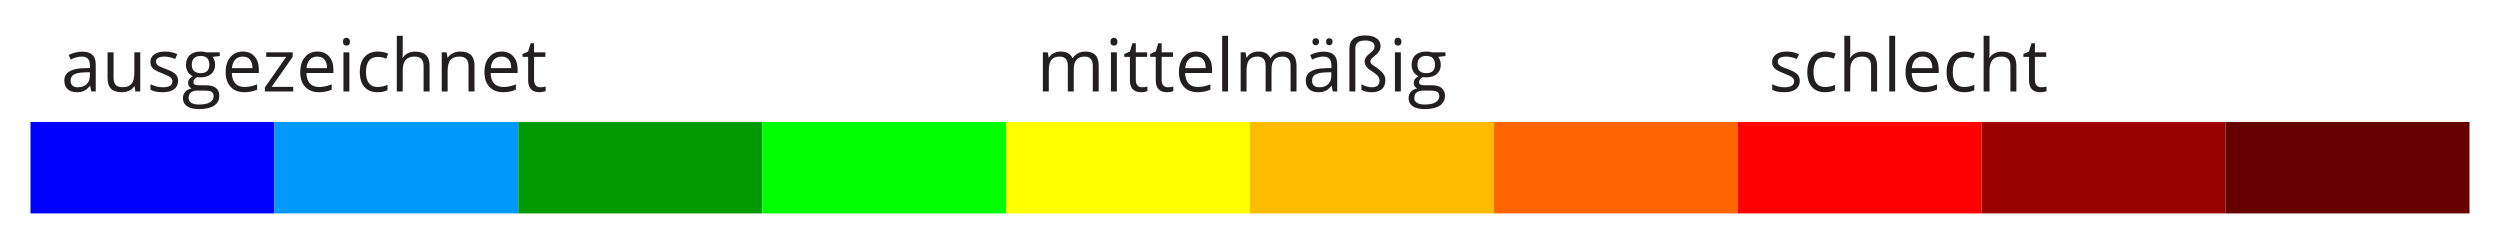
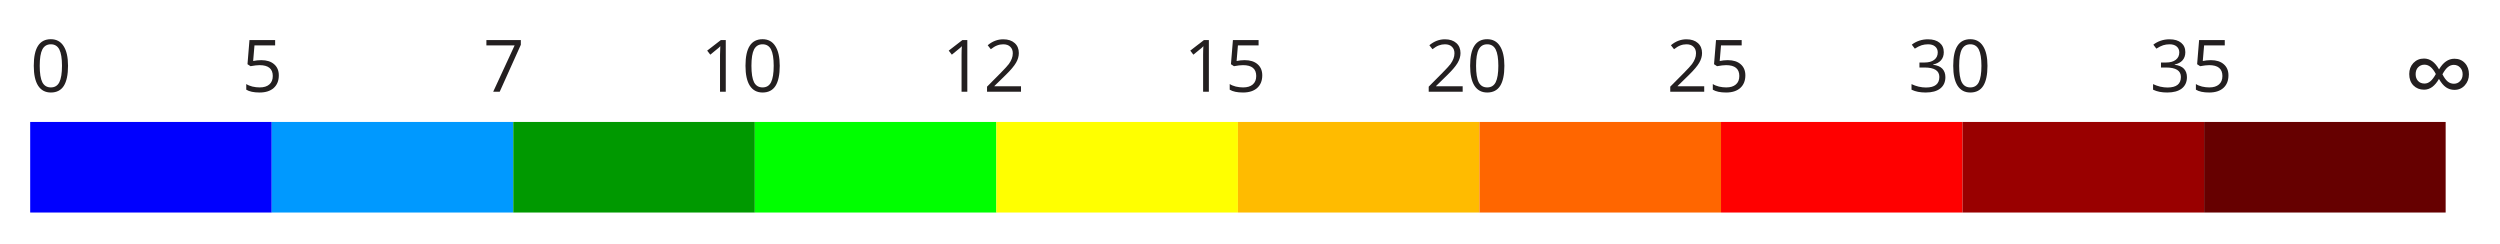
- <svg xmlns="http://www.w3.org/2000/svg" version="1.1" id="Layer_1" x="0px" y="0px" width="410px" height="40px" viewBox="0 0 410 40" enable-background="new 0 0 410 40" xml:space="preserve">
+ <svg xmlns="http://www.w3.org/2000/svg" version="1.1" id="Layer_1" x="0px" y="0px" width="410px" height="40px" viewBox="0 0 414 40" enable-background="new 0 0 410 40" xml:space="preserve">
  <rect x="5" y="20" fill="#0000FF" width="40" height="15" />
  <rect x="45" y="20" fill="#0099FF" width="40" height="15" />
  <rect x="85" y="20" fill="#009900" width="40" height="15" />
  <rect x="125" y="20" fill="#00FF00" width="40" height="15" />
  <rect x="165" y="20" fill="#FFFF00" width="40" height="15" />
  <rect x="205" y="20" fill="#FFBB00" width="40" height="15" />
  <rect x="245" y="20" fill="#FF6600" width="40" height="15" />
  <rect x="285" y="20" fill="#FF0000" width="40" height="15" />
  <rect x="325" y="20" fill="#990000" width="40" height="15" />
  <rect x="365" y="20" fill="#660000" width="40" height="15" />
-   <text transform="matrix(1 0 0 1 10 15)" fill="#231F20" font-family="Open Sans, sans-serif" font-size="1em">ausgezeichnet</text>
-   <text transform="matrix(1 0 0 1 170 15)" fill="#231F20" font-family="Open Sans, sans-serif" font-size="1em">mittelmäßig</text>
-   <text transform="matrix(1 0 0 1 290 15)" fill="#231F20" font-family="Open Sans, sans-serif" font-size="1em">schlecht</text>
+   <text transform="matrix(1 0 0 1 5 15)" fill="#231F20" font-family="Open Sans, sans-serif" font-size="1em">0</text>
+   <text transform="matrix(1 0 0 1 40 15)" fill="#231F20" font-family="Open Sans, sans-serif" font-size="1em">5</text>
+   <text transform="matrix(1 0 0 1 80 15)" fill="#231F20" font-family="Open Sans, sans-serif" font-size="1em">7</text>
+   <text transform="matrix(1 0 0 1 116 15)" fill="#231F20" font-family="Open Sans, sans-serif" font-size="1em">10</text>
+   <text transform="matrix(1 0 0 1 156 15)" fill="#231F20" font-family="Open Sans, sans-serif" font-size="1em">12</text>
+   <text transform="matrix(1 0 0 1 196 15)" fill="#231F20" font-family="Open Sans, sans-serif" font-size="1em">15</text>
+   <text transform="matrix(1 0 0 1 236 15)" fill="#231F20" font-family="Open Sans, sans-serif" font-size="1em">20</text>
+   <text transform="matrix(1 0 0 1 276 15)" fill="#231F20" font-family="Open Sans, sans-serif" font-size="1em">25</text>
+   <text transform="matrix(1 0 0 1 316 15)" fill="#231F20" font-family="Open Sans, sans-serif" font-size="1em">30</text>
+   <text transform="matrix(1 0 0 1 356 15)" fill="#231F20" font-family="Open Sans, sans-serif" font-size="1em">35</text>
+   <text transform="matrix(1 0 0 1 398 18)" fill="#231F20" font-family="Open Sans, sans-serif" font-size="1.4em">∞</text>
</svg>
